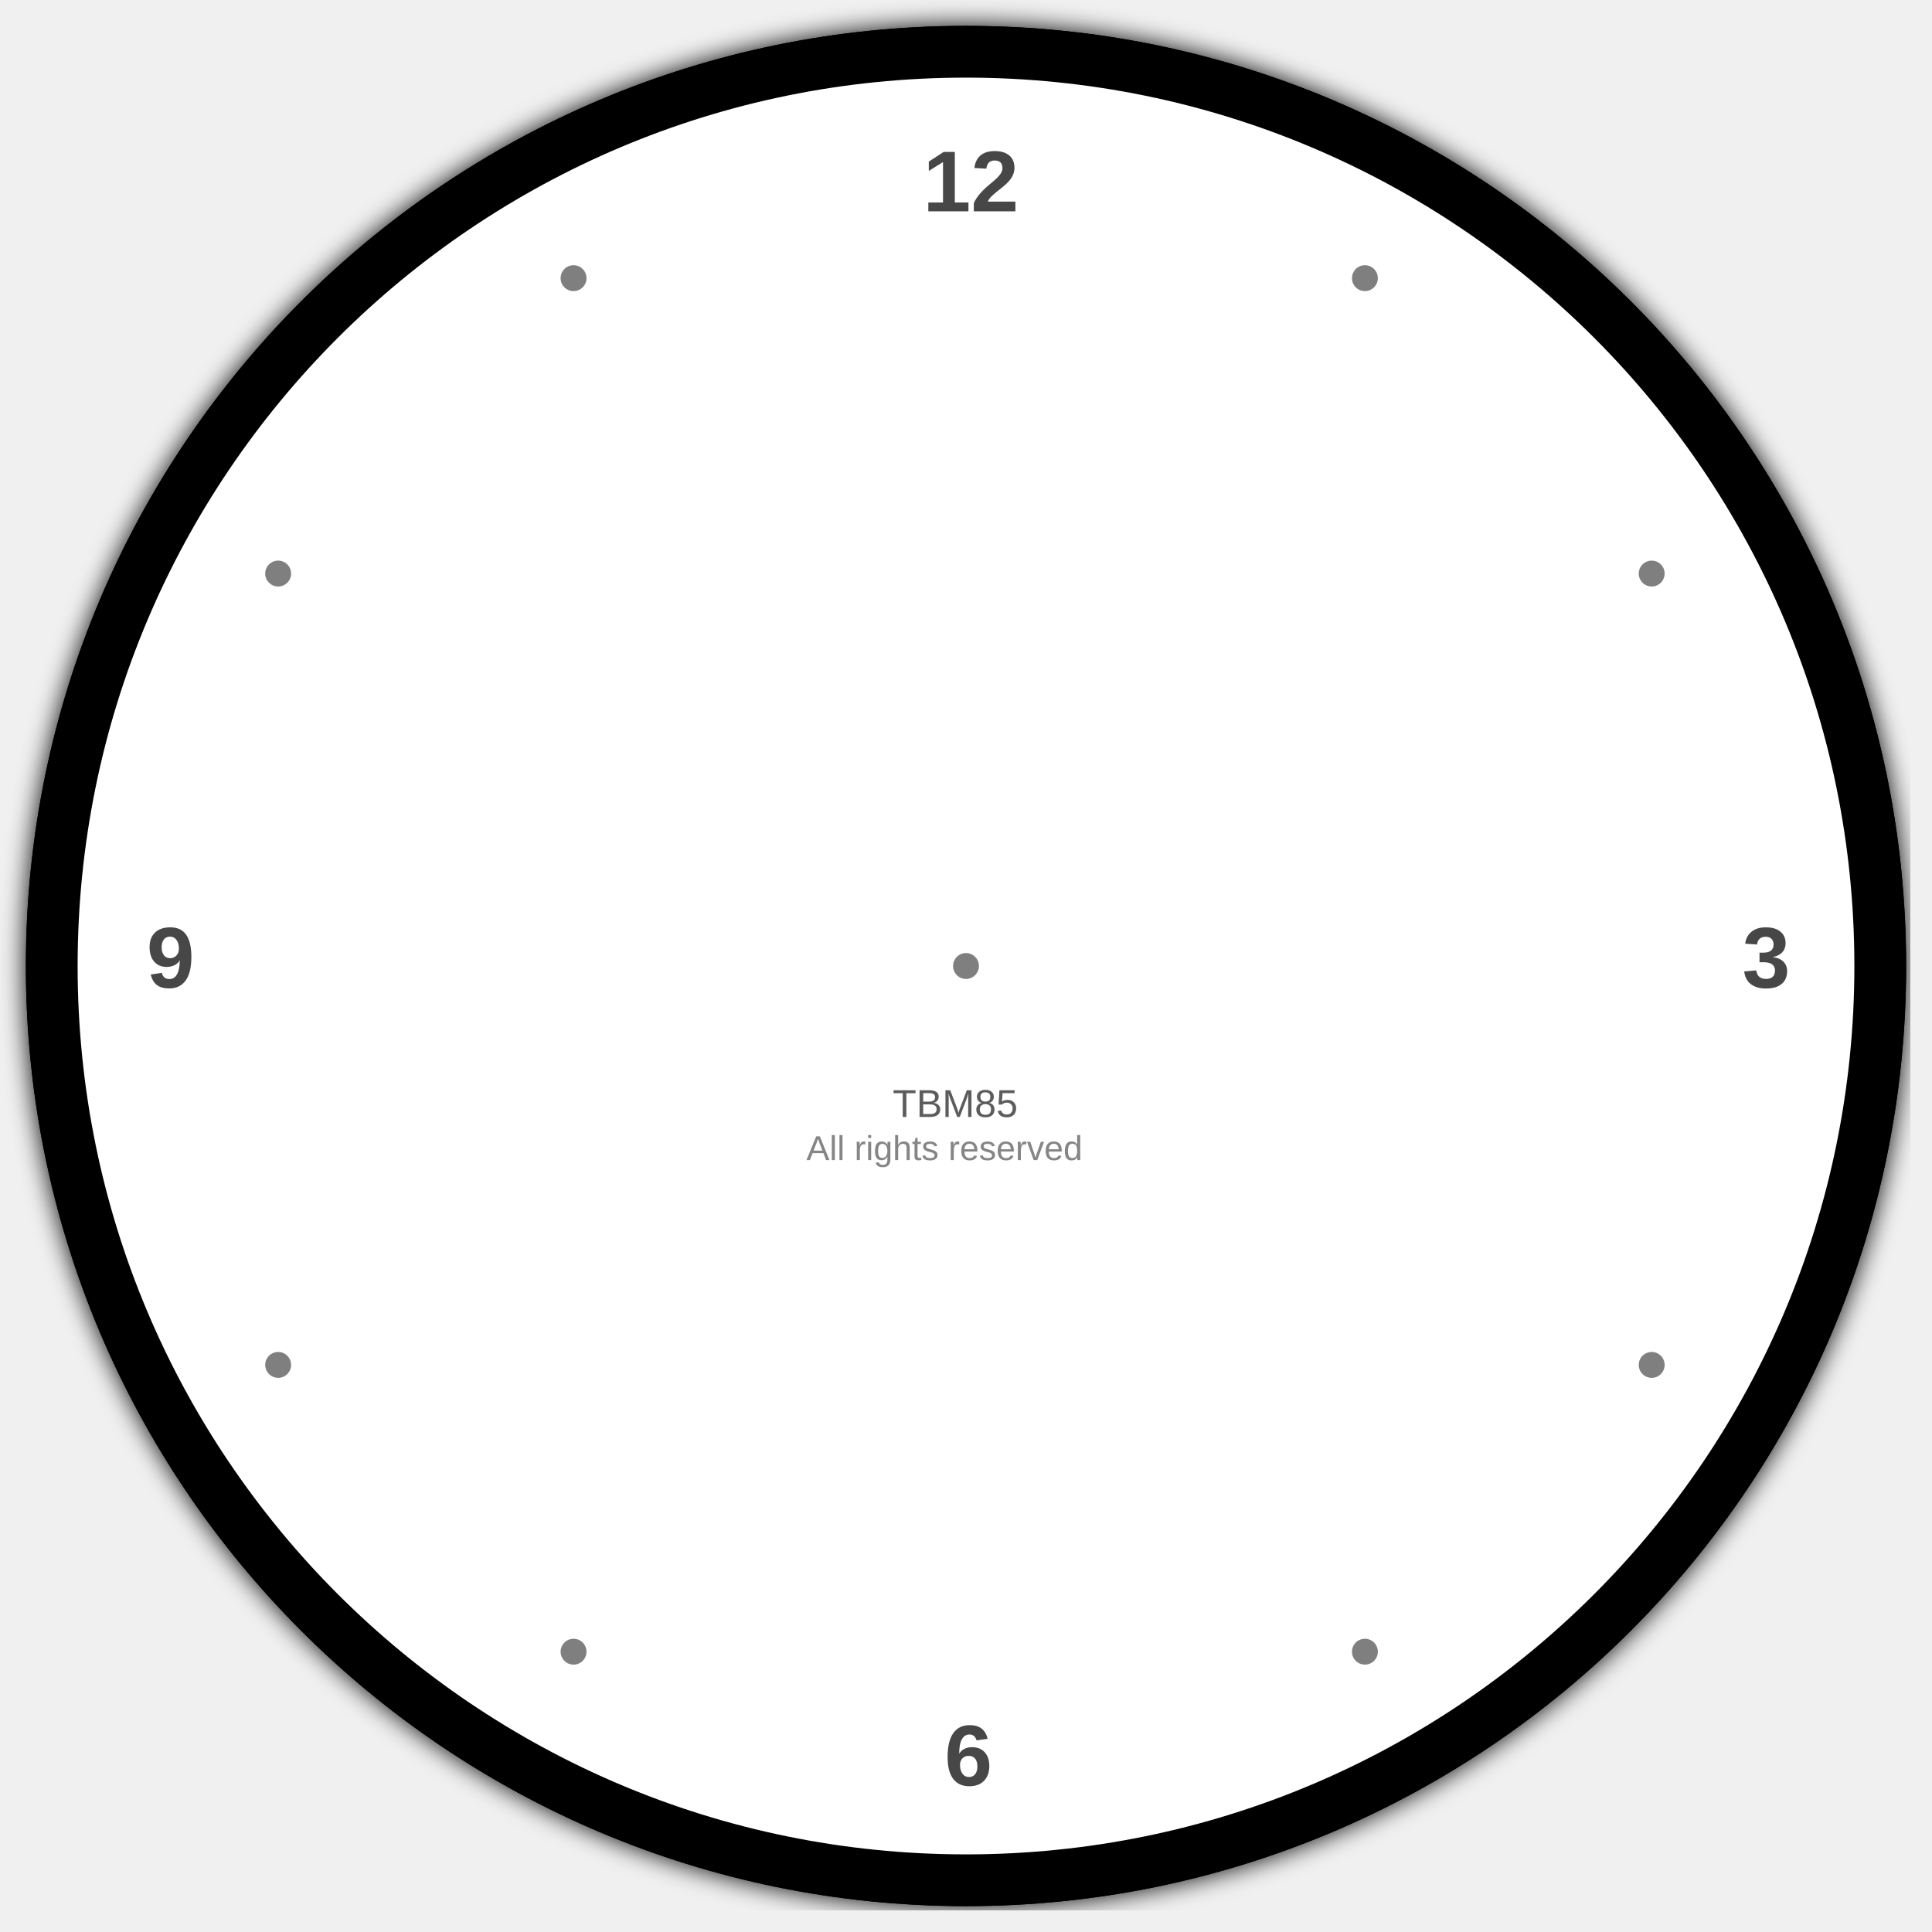
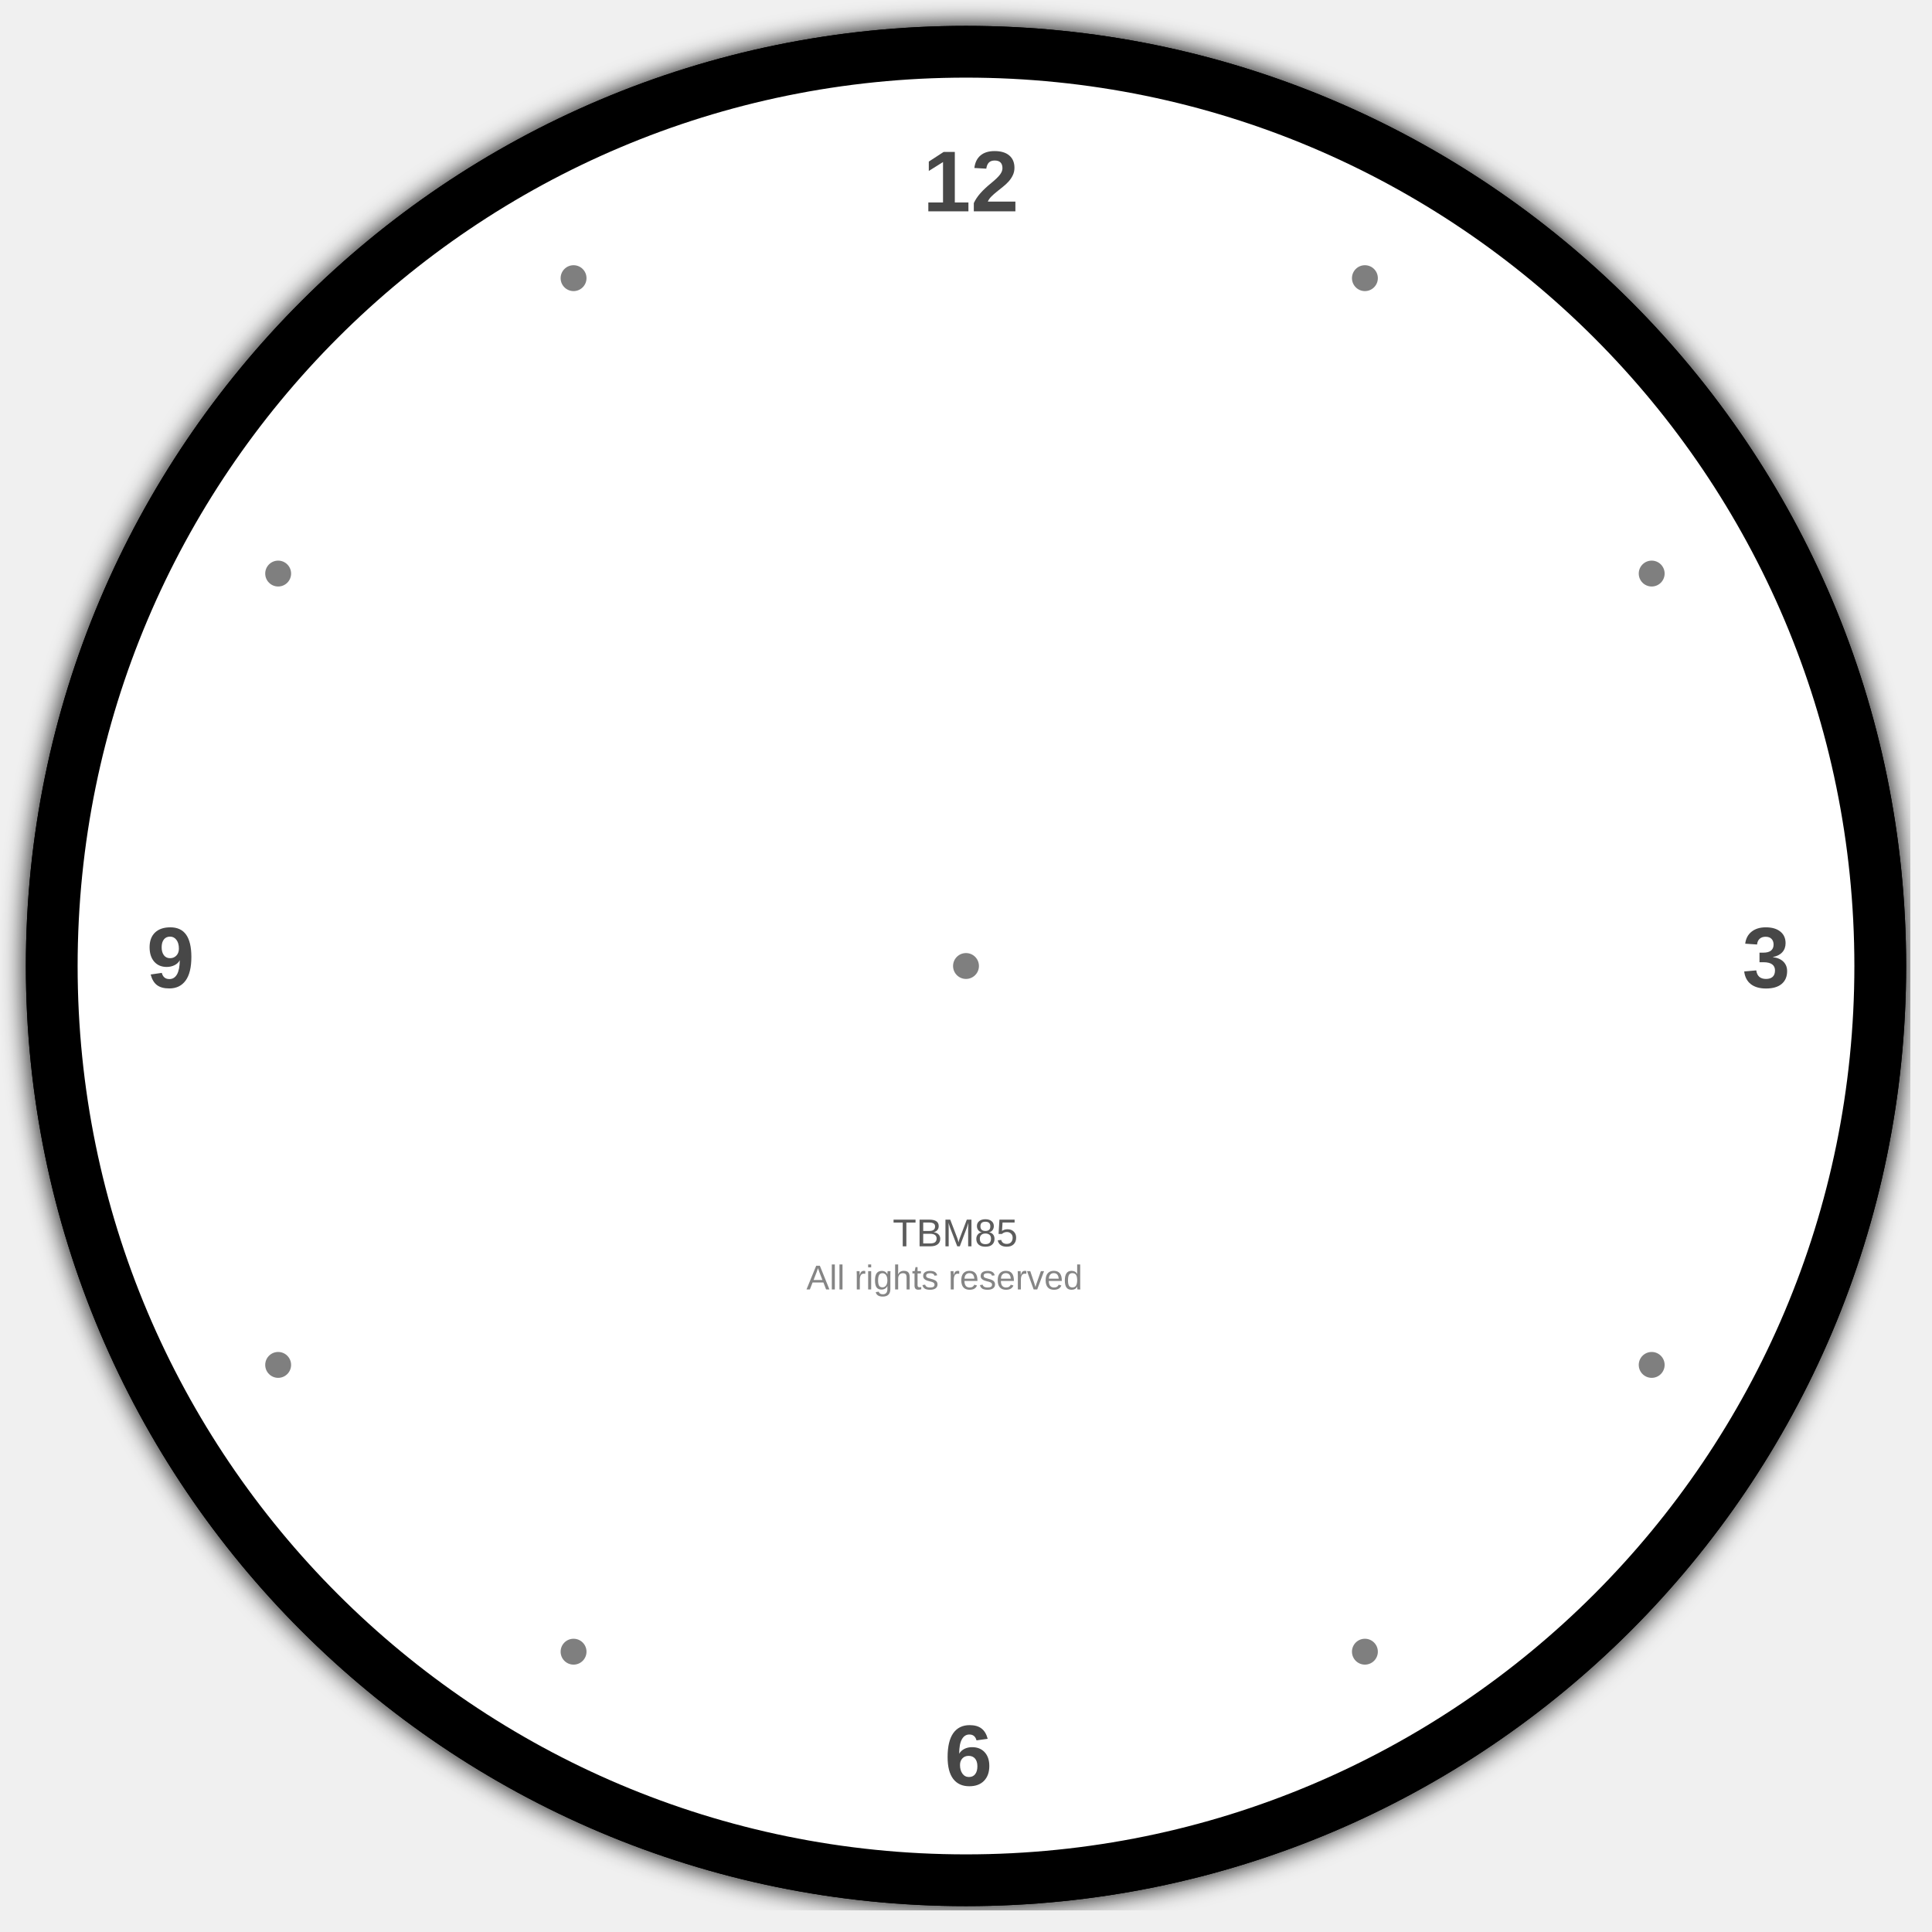
<svg xmlns="http://www.w3.org/2000/svg" width="448" height="448">
  <defs>
    <filter id="shadow">
      <feGaussianBlur in="SourceAlpha" stdDeviation="3" />
      <feOffset dx="5" dy="5" result="offsetblur" />
      <feOffset dx="-5" dy="-5" result="offsetblur" />
      <feMerge>
        <feMergeNode />
        <feMergeNode in="SourceGraphic" />
        <feMergeNode in="SourceGraphic" />
      </feMerge>
    </filter>
  </defs>
  <g fill="none" fill-rule="evenodd">
    <g transform="translate(24 24)">
      <circle stroke="#000" stroke-width="12" fill="#fff" cx="200" cy="200" r="212" style="filter:url(#shadow)" />
      <g fill="#000" fill-opacity="0.8" font-size="20" font-weight="bold" opacity="0.9" font-family="HelveticaNeue-Bold, Helvetica Neue, Arial, sans-serif">
        <text>
          <tspan x="190" y="25">12</tspan>
        </text>
        <text>
          <tspan x="380" y="205">3</tspan>
        </text>
        <text>
          <tspan x="195" y="390">6</tspan>
        </text>
        <text>
          <tspan x="10" y="205">9</tspan>
        </text>
      </g>
      <g fill="#000" font-family="Girassol, Arial, sans-serif" opacity="0.8">
-         <text x="183" y="235" class="text" font-size="9" fill-opacity="0.8">TBM85</text>
-         <text x="163" y="245" class="text" font-size="8" fill-opacity="0.6">All rights reserved</text>
+         <text x="183" y="265" class="text" font-size="9" fill-opacity="0.8">TBM85</text>
+         <text x="163" y="275" class="text" font-size="8" fill-opacity="0.6">All rights reserved</text>
      </g>
      <g fill="#000">
        <circle fill-opacity="0.5" cx="40.5" cy="109" r="3" />
        <circle fill-opacity="0.5" cx="109" cy="40.5" r="3" />
        <circle fill-opacity="0.5" cx="292.5" cy="40.5" r="3" />
        <circle fill-opacity="0.5" cx="359" cy="109" r="3" />
        <circle fill-opacity="0.5" cx="359" cy="292.5" r="3" />
        <circle fill-opacity="0.5" cx="292.5" cy="359" r="3" />
        <circle fill-opacity="0.5" cx="109" cy="359" r="3" />
        <circle fill-opacity="0.5" cx="40.5" cy="292.5" r="3" />
      </g>
      <g>
        <circle fill-opacity="0.5" fill="#000" cx="200" cy="200" r="3" />
      </g>
    </g>
  </g>
</svg>
